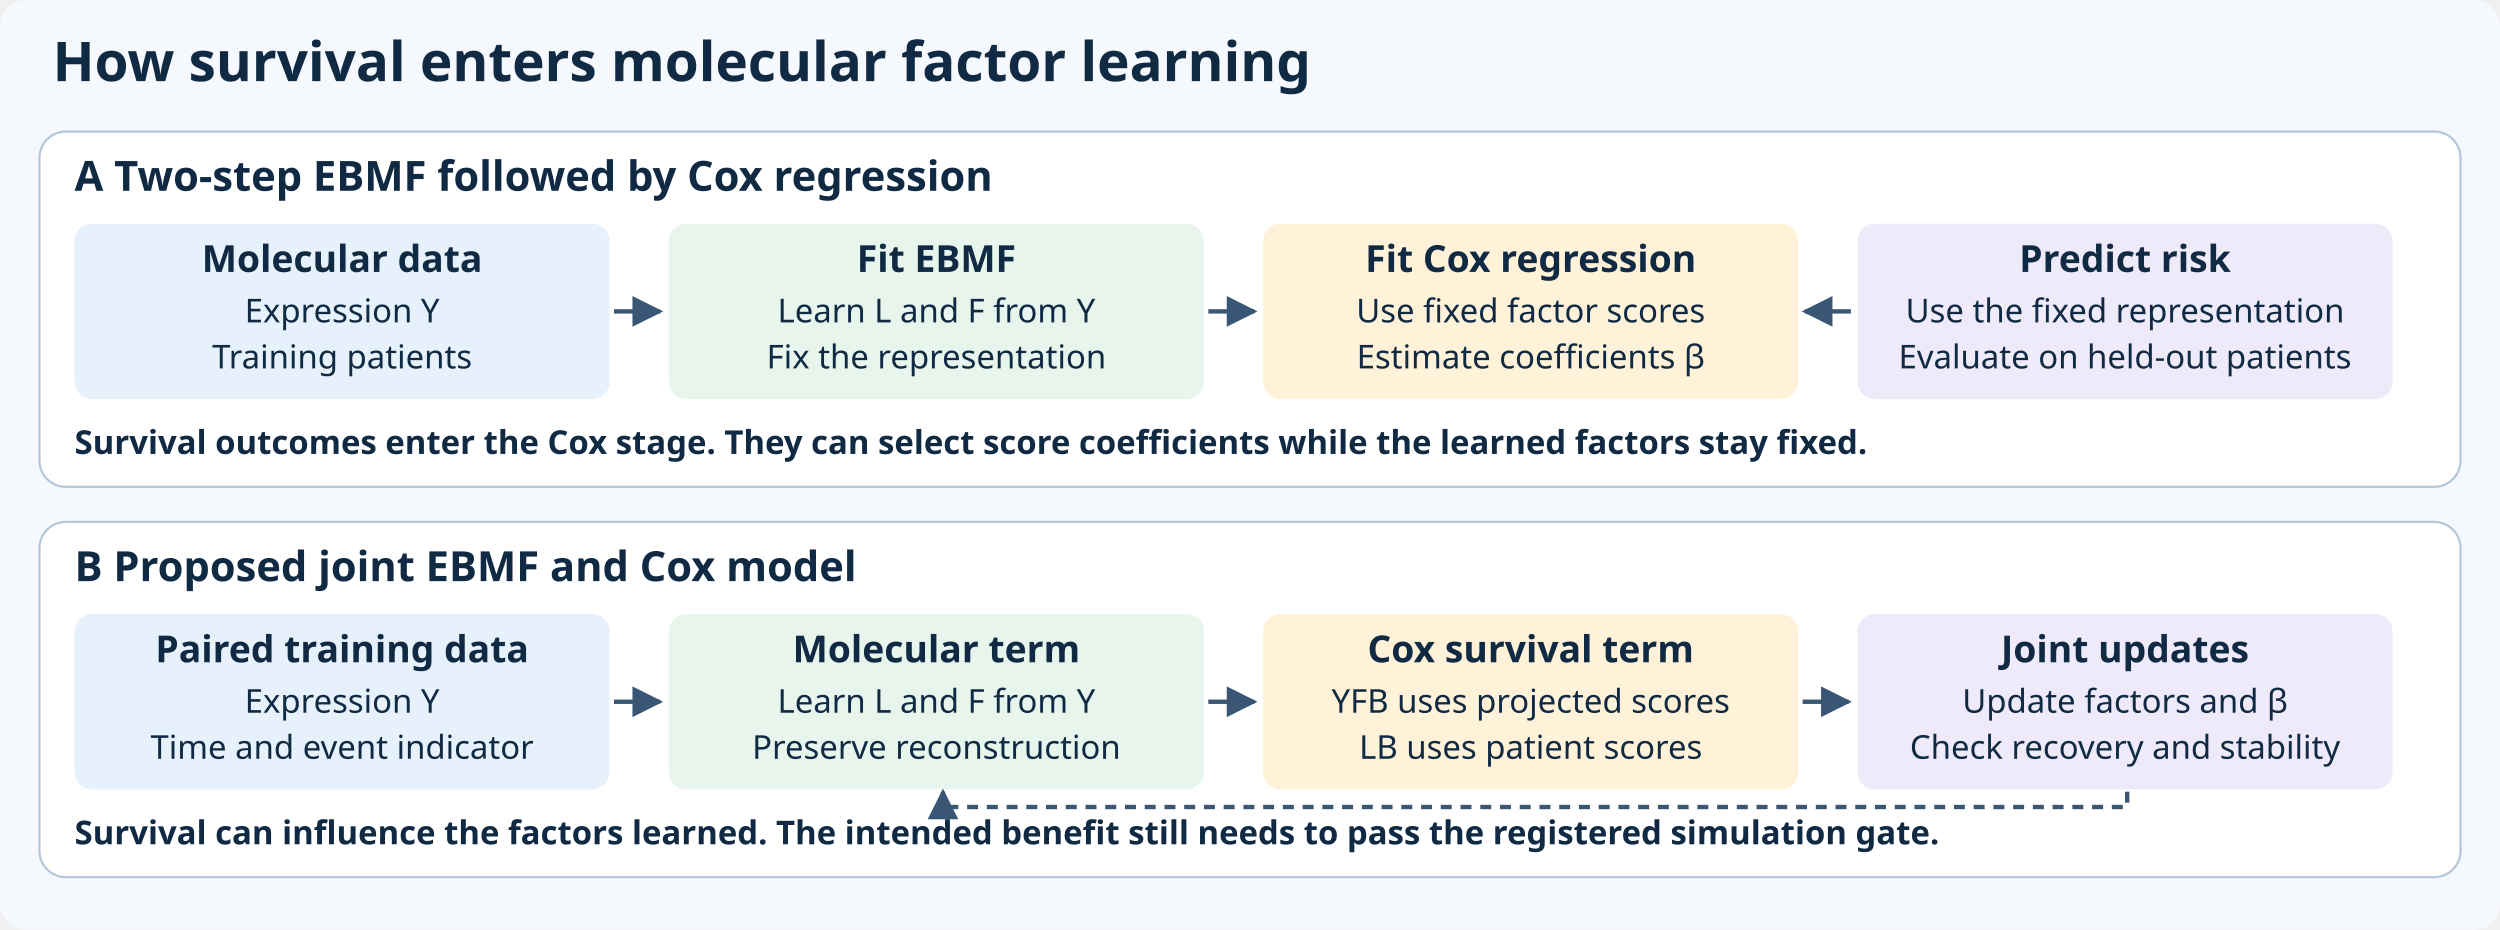
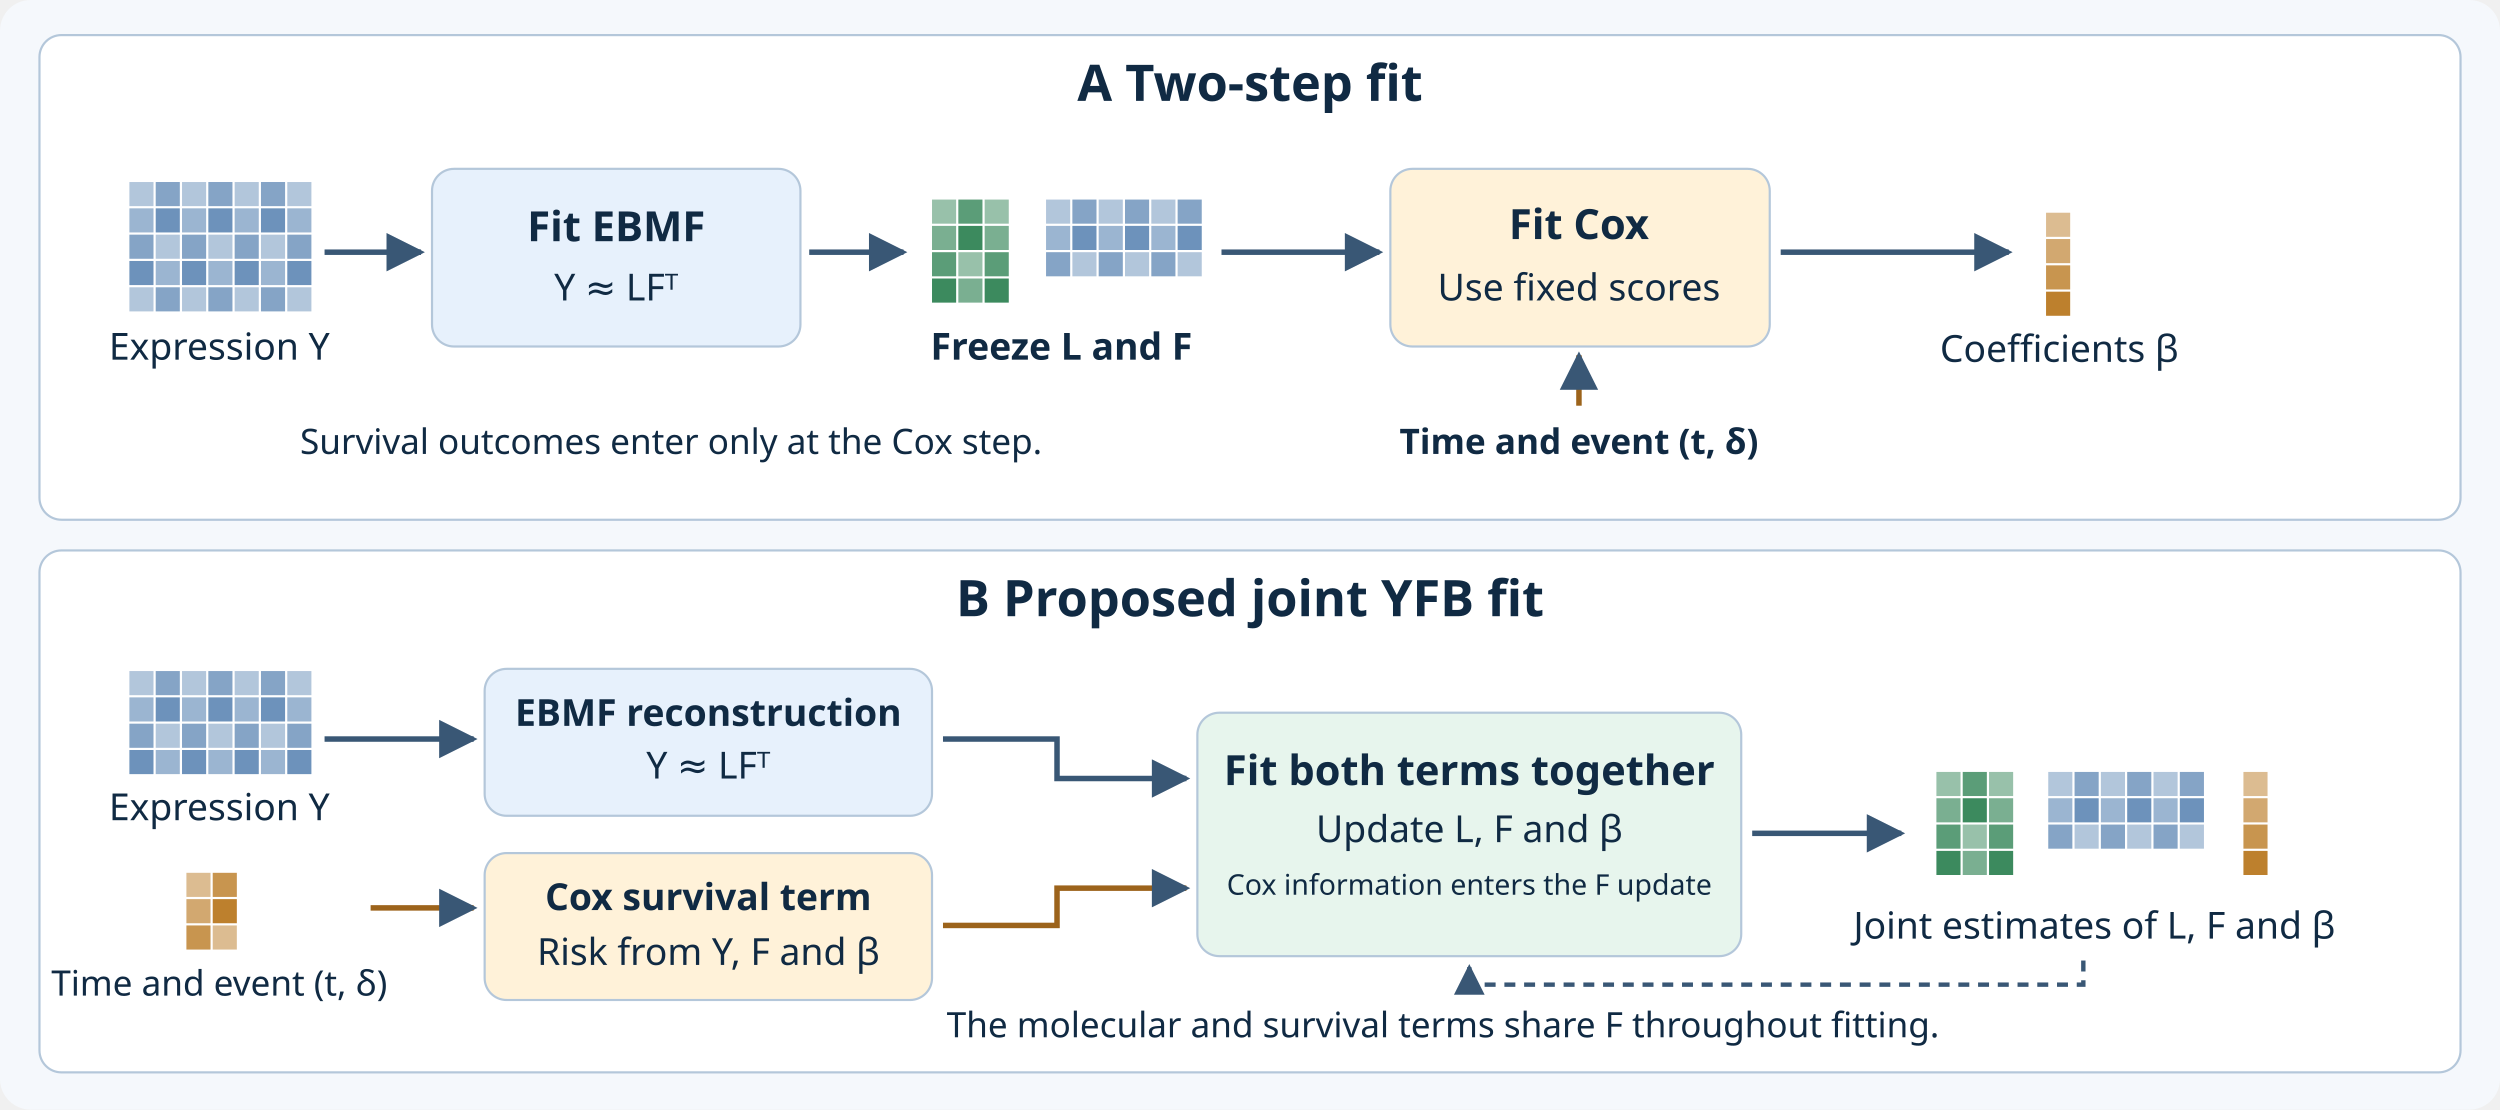
- <svg xmlns="http://www.w3.org/2000/svg" viewBox="0 0 1140 424" role="img">
-   <rect width="100%" height="100%" rx="12" fill="#f5f8fc" />
+ <svg xmlns="http://www.w3.org/2000/svg" viewBox="0 0 1140 506" role="img">
  <defs>
-     <marker id="arrow" viewBox="0 0 10 10" refX="9" refY="5" markerWidth="7" markerHeight="7" orient="auto">
+     <marker id="tip" viewBox="0 0 10 10" refX="9" refY="5" markerWidth="7" markerHeight="7" orient="auto">
      <path d="M0 0L10 5L0 10Z" fill="#395775" />
    </marker>
  </defs>
-   <text x="24" y="37" font-family="system-ui,sans-serif" font-size="25" font-weight="700" text-anchor="start" fill="#102a43">How survival enters molecular factor learning</text>
-   <rect x="18" y="60" width="1104" height="162" rx="12" fill="white" stroke="#b4c7da" />
-   <text x="34" y="87" font-family="system-ui,sans-serif" font-size="19" font-weight="700" text-anchor="start" fill="#102a43">A  Two-step EBMF followed by Cox regression</text>
-   <rect x="34" y="102" width="244" height="80" rx="8" fill="#e7f1fc" />
-   <text x="156" y="124" font-family="system-ui,sans-serif" font-size="17" font-weight="700" text-anchor="middle" fill="#102a43">Molecular data</text>
-   <text x="156" y="147" font-family="system-ui,sans-serif" font-size="15" font-weight="400" text-anchor="middle" fill="#102a43">Expression Y</text>
-   <text x="156" y="168" font-family="system-ui,sans-serif" font-size="15" font-weight="400" text-anchor="middle" fill="#102a43">Training patients</text>
-   <path d="M280 142h21" stroke="#395775" stroke-width="2" marker-end="url(#arrow)" />
-   <rect x="305" y="102" width="244" height="80" rx="8" fill="#e7f5ed" />
-   <text x="427" y="124" font-family="system-ui,sans-serif" font-size="17" font-weight="700" text-anchor="middle" fill="#102a43">Fit EBMF</text>
-   <text x="427" y="147" font-family="system-ui,sans-serif" font-size="15" font-weight="400" text-anchor="middle" fill="#102a43">Learn L and F from Y</text>
-   <text x="427" y="168" font-family="system-ui,sans-serif" font-size="15" font-weight="400" text-anchor="middle" fill="#102a43">Fix the representation</text>
-   <path d="M551 142h21" stroke="#395775" stroke-width="2" marker-end="url(#arrow)" />
-   <rect x="576" y="102" width="244" height="80" rx="8" fill="#fff2d9" />
-   <text x="698" y="124" font-family="system-ui,sans-serif" font-size="17" font-weight="700" text-anchor="middle" fill="#102a43">Fit Cox regression</text>
-   <text x="698" y="147" font-family="system-ui,sans-serif" font-size="15" font-weight="400" text-anchor="middle" fill="#102a43">Use fixed factor scores</text>
-   <text x="698" y="168" font-family="system-ui,sans-serif" font-size="15" font-weight="400" text-anchor="middle" fill="#102a43">Estimate coefficients β</text>
-   <path d="M844 142h-21" stroke="#395775" stroke-width="2" marker-end="url(#arrow)" />
-   <rect x="847" y="102" width="244" height="80" rx="8" fill="#eeeafa" />
-   <text x="969" y="124" font-family="system-ui,sans-serif" font-size="17" font-weight="700" text-anchor="middle" fill="#102a43">Predict risk</text>
-   <text x="969" y="147" font-family="system-ui,sans-serif" font-size="15" font-weight="400" text-anchor="middle" fill="#102a43">Use the fixed representation</text>
-   <text x="969" y="168" font-family="system-ui,sans-serif" font-size="15" font-weight="400" text-anchor="middle" fill="#102a43">Evaluate on held-out patients</text>
-   <text x="34" y="207" font-family="system-ui,sans-serif" font-size="15" font-weight="600" text-anchor="start" fill="#102a43">Survival outcomes enter the Cox stage. They can select score coefficients while the learned factors stay fixed.</text>
-   <rect x="18" y="238" width="1104" height="162" rx="12" fill="white" stroke="#b4c7da" />
-   <text x="34" y="265" font-family="system-ui,sans-serif" font-size="19" font-weight="700" text-anchor="start" fill="#102a43">B  Proposed joint EBMF and Cox model</text>
-   <rect x="34" y="280" width="244" height="80" rx="8" fill="#e7f1fc" />
-   <text x="156" y="302" font-family="system-ui,sans-serif" font-size="17" font-weight="700" text-anchor="middle" fill="#102a43">Paired training data</text>
-   <text x="156" y="325" font-family="system-ui,sans-serif" font-size="15" font-weight="400" text-anchor="middle" fill="#102a43">Expression Y</text>
-   <text x="156" y="346" font-family="system-ui,sans-serif" font-size="15" font-weight="400" text-anchor="middle" fill="#102a43">Time and event indicator</text>
-   <path d="M280 320h21" stroke="#395775" stroke-width="2" marker-end="url(#arrow)" />
-   <rect x="305" y="280" width="244" height="80" rx="8" fill="#e7f5ed" />
-   <text x="427" y="302" font-family="system-ui,sans-serif" font-size="17" font-weight="700" text-anchor="middle" fill="#102a43">Molecular term</text>
-   <text x="427" y="325" font-family="system-ui,sans-serif" font-size="15" font-weight="400" text-anchor="middle" fill="#102a43">Learn L and F from Y</text>
-   <text x="427" y="346" font-family="system-ui,sans-serif" font-size="15" font-weight="400" text-anchor="middle" fill="#102a43">Preserve reconstruction</text>
-   <path d="M551 320h21" stroke="#395775" stroke-width="2" marker-end="url(#arrow)" />
-   <rect x="576" y="280" width="244" height="80" rx="8" fill="#fff2d9" />
-   <text x="698" y="302" font-family="system-ui,sans-serif" font-size="17" font-weight="700" text-anchor="middle" fill="#102a43">Cox survival term</text>
-   <text x="698" y="325" font-family="system-ui,sans-serif" font-size="15" font-weight="400" text-anchor="middle" fill="#102a43">YFB uses projected scores</text>
-   <text x="698" y="346" font-family="system-ui,sans-serif" font-size="15" font-weight="400" text-anchor="middle" fill="#102a43">LB uses patient scores</text>
-   <path d="M822 320h21" stroke="#395775" stroke-width="2" marker-end="url(#arrow)" />
-   <rect x="847" y="280" width="244" height="80" rx="8" fill="#eeeafa" />
-   <text x="969" y="302" font-family="system-ui,sans-serif" font-size="17" font-weight="700" text-anchor="middle" fill="#102a43">Joint updates</text>
-   <text x="969" y="325" font-family="system-ui,sans-serif" font-size="15" font-weight="400" text-anchor="middle" fill="#102a43">Update factors and β</text>
-   <text x="969" y="346" font-family="system-ui,sans-serif" font-size="15" font-weight="400" text-anchor="middle" fill="#102a43">Check recovery and stability</text>
-   <path d="M970 361v7H430v-7" fill="none" stroke="#395775" stroke-width="2" stroke-dasharray="5 4" marker-end="url(#arrow)" />
-   <text x="34" y="385" font-family="system-ui,sans-serif" font-size="15" font-weight="600" text-anchor="start" fill="#102a43">Survival can influence the factors learned. The intended benefit still needs to pass the registered simulation gate.</text>
+   <rect width="1140" height="506" rx="14" fill="#f5f8fc" />
+   <rect x="18" y="16" width="1104" height="221" rx="10" fill="white" stroke="#b4c7da" />
+   <text x="570" y="46" text-anchor="middle" font-family="system-ui,sans-serif" font-size="23" font-weight="700" fill="#102a43">A  Two-step fit</text>
+   <rect x="59" y="83" width="11" height="11" fill="#668db8" opacity="0.5" />
+   <rect x="71" y="83" width="11" height="11" fill="#668db8" opacity="0.8" />
+   <rect x="83" y="83" width="11" height="11" fill="#668db8" opacity="0.5" />
+   <rect x="95" y="83" width="11" height="11" fill="#668db8" opacity="0.8" />
+   <rect x="107" y="83" width="11" height="11" fill="#668db8" opacity="0.5" />
+   <rect x="119" y="83" width="11" height="11" fill="#668db8" opacity="0.8" />
+   <rect x="131" y="83" width="11" height="11" fill="#668db8" opacity="0.5" />
+   <rect x="59" y="95" width="11" height="11" fill="#668db8" opacity="0.65" />
+   <rect x="71" y="95" width="11" height="11" fill="#668db8" opacity="0.95" />
+   <rect x="83" y="95" width="11" height="11" fill="#668db8" opacity="0.65" />
+   <rect x="95" y="95" width="11" height="11" fill="#668db8" opacity="0.95" />
+   <rect x="107" y="95" width="11" height="11" fill="#668db8" opacity="0.65" />
+   <rect x="119" y="95" width="11" height="11" fill="#668db8" opacity="0.95" />
+   <rect x="131" y="95" width="11" height="11" fill="#668db8" opacity="0.65" />
+   <rect x="59" y="107" width="11" height="11" fill="#668db8" opacity="0.8" />
+   <rect x="71" y="107" width="11" height="11" fill="#668db8" opacity="0.5" />
+   <rect x="83" y="107" width="11" height="11" fill="#668db8" opacity="0.8" />
+   <rect x="95" y="107" width="11" height="11" fill="#668db8" opacity="0.5" />
+   <rect x="107" y="107" width="11" height="11" fill="#668db8" opacity="0.8" />
+   <rect x="119" y="107" width="11" height="11" fill="#668db8" opacity="0.5" />
+   <rect x="131" y="107" width="11" height="11" fill="#668db8" opacity="0.8" />
+   <rect x="59" y="119" width="11" height="11" fill="#668db8" opacity="0.95" />
+   <rect x="71" y="119" width="11" height="11" fill="#668db8" opacity="0.65" />
+   <rect x="83" y="119" width="11" height="11" fill="#668db8" opacity="0.95" />
+   <rect x="95" y="119" width="11" height="11" fill="#668db8" opacity="0.65" />
+   <rect x="107" y="119" width="11" height="11" fill="#668db8" opacity="0.95" />
+   <rect x="119" y="119" width="11" height="11" fill="#668db8" opacity="0.65" />
+   <rect x="131" y="119" width="11" height="11" fill="#668db8" opacity="0.95" />
+   <rect x="59" y="131" width="11" height="11" fill="#668db8" opacity="0.5" />
+   <rect x="71" y="131" width="11" height="11" fill="#668db8" opacity="0.8" />
+   <rect x="83" y="131" width="11" height="11" fill="#668db8" opacity="0.5" />
+   <rect x="95" y="131" width="11" height="11" fill="#668db8" opacity="0.8" />
+   <rect x="107" y="131" width="11" height="11" fill="#668db8" opacity="0.5" />
+   <rect x="119" y="131" width="11" height="11" fill="#668db8" opacity="0.8" />
+   <rect x="131" y="131" width="11" height="11" fill="#668db8" opacity="0.5" />
+   <text x="100" y="164" text-anchor="middle" font-family="system-ui,sans-serif" font-size="17" font-weight="400" fill="#102a43">Expression Y</text>
+   <rect x="197" y="77" width="168" height="81" rx="10" fill="#e7f1fc" stroke="#b4c7da" />
+   <text x="281" y="110" text-anchor="middle" font-family="system-ui,sans-serif" font-size="19" font-weight="700" fill="#102a43">Fit EBMF</text>
+   <text x="281" y="137" text-anchor="middle" font-family="system-ui,sans-serif" font-size="17" font-weight="400" fill="#102a43">Y ≈ LFᵀ</text>
+   <rect x="425" y="91" width="11" height="11" fill="#328456" opacity="0.5" />
+   <rect x="437" y="91" width="11" height="11" fill="#328456" opacity="0.8" />
+   <rect x="449" y="91" width="11" height="11" fill="#328456" opacity="0.5" />
+   <rect x="425" y="103" width="11" height="11" fill="#328456" opacity="0.65" />
+   <rect x="437" y="103" width="11" height="11" fill="#328456" opacity="0.95" />
+   <rect x="449" y="103" width="11" height="11" fill="#328456" opacity="0.65" />
+   <rect x="425" y="115" width="11" height="11" fill="#328456" opacity="0.8" />
+   <rect x="437" y="115" width="11" height="11" fill="#328456" opacity="0.5" />
+   <rect x="449" y="115" width="11" height="11" fill="#328456" opacity="0.8" />
+   <rect x="425" y="127" width="11" height="11" fill="#328456" opacity="0.95" />
+   <rect x="437" y="127" width="11" height="11" fill="#328456" opacity="0.65" />
+   <rect x="449" y="127" width="11" height="11" fill="#328456" opacity="0.95" />
+   <rect x="477" y="91" width="11" height="11" fill="#668db8" opacity="0.5" />
+   <rect x="489" y="91" width="11" height="11" fill="#668db8" opacity="0.8" />
+   <rect x="501" y="91" width="11" height="11" fill="#668db8" opacity="0.5" />
+   <rect x="513" y="91" width="11" height="11" fill="#668db8" opacity="0.8" />
+   <rect x="525" y="91" width="11" height="11" fill="#668db8" opacity="0.5" />
+   <rect x="537" y="91" width="11" height="11" fill="#668db8" opacity="0.8" />
+   <rect x="477" y="103" width="11" height="11" fill="#668db8" opacity="0.65" />
+   <rect x="489" y="103" width="11" height="11" fill="#668db8" opacity="0.95" />
+   <rect x="501" y="103" width="11" height="11" fill="#668db8" opacity="0.65" />
+   <rect x="513" y="103" width="11" height="11" fill="#668db8" opacity="0.95" />
+   <rect x="525" y="103" width="11" height="11" fill="#668db8" opacity="0.65" />
+   <rect x="537" y="103" width="11" height="11" fill="#668db8" opacity="0.95" />
+   <rect x="477" y="115" width="11" height="11" fill="#668db8" opacity="0.8" />
+   <rect x="489" y="115" width="11" height="11" fill="#668db8" opacity="0.5" />
+   <rect x="501" y="115" width="11" height="11" fill="#668db8" opacity="0.8" />
+   <rect x="513" y="115" width="11" height="11" fill="#668db8" opacity="0.5" />
+   <rect x="525" y="115" width="11" height="11" fill="#668db8" opacity="0.8" />
+   <rect x="537" y="115" width="11" height="11" fill="#668db8" opacity="0.5" />
+   <text x="484" y="164" text-anchor="middle" font-family="system-ui,sans-serif" font-size="17" font-weight="700" fill="#102a43">Freeze L and F</text>
+   <rect x="634" y="77" width="173" height="81" rx="10" fill="#fff2d9" stroke="#b4c7da" />
+   <text x="720" y="109" text-anchor="middle" font-family="system-ui,sans-serif" font-size="19" font-weight="700" fill="#102a43">Fit Cox</text>
+   <text x="720" y="137" text-anchor="middle" font-family="system-ui,sans-serif" font-size="17" font-weight="400" fill="#102a43">Use fixed scores</text>
+   <rect x="933" y="97" width="11" height="11" fill="#ba7a23" opacity="0.5" />
+   <rect x="933" y="109" width="11" height="11" fill="#ba7a23" opacity="0.65" />
+   <rect x="933" y="121" width="11" height="11" fill="#ba7a23" opacity="0.8" />
+   <rect x="933" y="133" width="11" height="11" fill="#ba7a23" opacity="0.95" />
+   <text x="939" y="165" text-anchor="middle" font-family="system-ui,sans-serif" font-size="17" font-weight="400" fill="#102a43">Coefficients β</text>
+   <path d="M148 115H192" fill="none" stroke="#395775" stroke-width="2.5" marker-end="url(#tip)" />
+   <path d="M369 115H412" fill="none" stroke="#395775" stroke-width="2.5" marker-end="url(#tip)" />
+   <path d="M557 115H629" fill="none" stroke="#395775" stroke-width="2.5" marker-end="url(#tip)" />
+   <path d="M812 115H916" fill="none" stroke="#395775" stroke-width="2.5" marker-end="url(#tip)" />
+   <text x="720" y="207" text-anchor="middle" font-family="system-ui,sans-serif" font-size="16" font-weight="600" fill="#102a43">Time and event (t, δ)</text>
+   <path d="M720 185V162" fill="none" stroke="#9c631b" stroke-width="2.5" marker-end="url(#tip)" />
+   <text x="306" y="207" text-anchor="middle" font-family="system-ui,sans-serif" font-size="16" font-weight="400" fill="#102a43">Survival outcomes enter only at the Cox step.</text>
+   <rect x="18" y="251" width="1104" height="238" rx="10" fill="white" stroke="#b4c7da" />
+   <text x="570" y="281" text-anchor="middle" font-family="system-ui,sans-serif" font-size="23" font-weight="700" fill="#102a43">B  Proposed joint YFB fit</text>
+   <rect x="59" y="306" width="11" height="11" fill="#668db8" opacity="0.5" />
+   <rect x="71" y="306" width="11" height="11" fill="#668db8" opacity="0.8" />
+   <rect x="83" y="306" width="11" height="11" fill="#668db8" opacity="0.5" />
+   <rect x="95" y="306" width="11" height="11" fill="#668db8" opacity="0.8" />
+   <rect x="107" y="306" width="11" height="11" fill="#668db8" opacity="0.5" />
+   <rect x="119" y="306" width="11" height="11" fill="#668db8" opacity="0.8" />
+   <rect x="131" y="306" width="11" height="11" fill="#668db8" opacity="0.5" />
+   <rect x="59" y="318" width="11" height="11" fill="#668db8" opacity="0.65" />
+   <rect x="71" y="318" width="11" height="11" fill="#668db8" opacity="0.95" />
+   <rect x="83" y="318" width="11" height="11" fill="#668db8" opacity="0.65" />
+   <rect x="95" y="318" width="11" height="11" fill="#668db8" opacity="0.95" />
+   <rect x="107" y="318" width="11" height="11" fill="#668db8" opacity="0.65" />
+   <rect x="119" y="318" width="11" height="11" fill="#668db8" opacity="0.95" />
+   <rect x="131" y="318" width="11" height="11" fill="#668db8" opacity="0.65" />
+   <rect x="59" y="330" width="11" height="11" fill="#668db8" opacity="0.8" />
+   <rect x="71" y="330" width="11" height="11" fill="#668db8" opacity="0.5" />
+   <rect x="83" y="330" width="11" height="11" fill="#668db8" opacity="0.8" />
+   <rect x="95" y="330" width="11" height="11" fill="#668db8" opacity="0.5" />
+   <rect x="107" y="330" width="11" height="11" fill="#668db8" opacity="0.8" />
+   <rect x="119" y="330" width="11" height="11" fill="#668db8" opacity="0.5" />
+   <rect x="131" y="330" width="11" height="11" fill="#668db8" opacity="0.8" />
+   <rect x="59" y="342" width="11" height="11" fill="#668db8" opacity="0.95" />
+   <rect x="71" y="342" width="11" height="11" fill="#668db8" opacity="0.65" />
+   <rect x="83" y="342" width="11" height="11" fill="#668db8" opacity="0.95" />
+   <rect x="95" y="342" width="11" height="11" fill="#668db8" opacity="0.65" />
+   <rect x="107" y="342" width="11" height="11" fill="#668db8" opacity="0.95" />
+   <rect x="119" y="342" width="11" height="11" fill="#668db8" opacity="0.65" />
+   <rect x="131" y="342" width="11" height="11" fill="#668db8" opacity="0.95" />
+   <text x="100" y="374" text-anchor="middle" font-family="system-ui,sans-serif" font-size="17" font-weight="400" fill="#102a43">Expression Y</text>
+   <rect x="85" y="398" width="11" height="11" fill="#ba7a23" opacity="0.5" />
+   <rect x="97" y="398" width="11" height="11" fill="#ba7a23" opacity="0.8" />
+   <rect x="85" y="410" width="11" height="11" fill="#ba7a23" opacity="0.65" />
+   <rect x="97" y="410" width="11" height="11" fill="#ba7a23" opacity="0.95" />
+   <rect x="85" y="422" width="11" height="11" fill="#ba7a23" opacity="0.8" />
+   <rect x="97" y="422" width="11" height="11" fill="#ba7a23" opacity="0.5" />
+   <text x="100" y="454" text-anchor="middle" font-family="system-ui,sans-serif" font-size="16" font-weight="400" fill="#102a43">Time and event (t, δ)</text>
+   <rect x="221" y="305" width="204" height="67" rx="10" fill="#e7f1fc" stroke="#b4c7da" />
+   <text x="323" y="331" text-anchor="middle" font-family="system-ui,sans-serif" font-size="17" font-weight="700" fill="#102a43">EBMF reconstruction</text>
+   <text x="323" y="355" text-anchor="middle" font-family="system-ui,sans-serif" font-size="17" font-weight="400" fill="#102a43">Y ≈ LFᵀ</text>
+   <rect x="221" y="389" width="204" height="67" rx="10" fill="#fff2d9" stroke="#b4c7da" />
+   <text x="323" y="415" text-anchor="middle" font-family="system-ui,sans-serif" font-size="17" font-weight="700" fill="#102a43">Cox survival term</text>
+   <text x="323" y="440" text-anchor="middle" font-family="system-ui,sans-serif" font-size="17" font-weight="400" fill="#102a43">Risk from Y, F and β</text>
+   <path d="M148 337H216" fill="none" stroke="#395775" stroke-width="2.5" marker-end="url(#tip)" />
+   <path d="M169 414H216" fill="none" stroke="#9c631b" stroke-width="2.5" marker-end="url(#tip)" />
+   <rect x="546" y="325" width="248" height="111" rx="10" fill="#e7f5ed" stroke="#b4c7da" />
+   <text x="670" y="358" text-anchor="middle" font-family="system-ui,sans-serif" font-size="19" font-weight="700" fill="#102a43">Fit both terms together</text>
+   <text x="670" y="384" text-anchor="middle" font-family="system-ui,sans-serif" font-size="17" font-weight="400" fill="#102a43">Update L, F and β</text>
+   <text x="670" y="408" text-anchor="middle" font-family="system-ui,sans-serif" font-size="13" font-weight="400" fill="#102a43">Cox information enters the F update</text>
+   <path d="M430 337H482V355H541" fill="none" stroke="#395775" stroke-width="2.5" marker-end="url(#tip)" />
+   <path d="M430 422H482V405H541" fill="none" stroke="#9c631b" stroke-width="2.5" marker-end="url(#tip)" />
+   <path d="M799 380H867" fill="none" stroke="#395775" stroke-width="2.5" marker-end="url(#tip)" />
+   <rect x="883" y="352" width="11" height="11" fill="#328456" opacity="0.5" />
+   <rect x="895" y="352" width="11" height="11" fill="#328456" opacity="0.8" />
+   <rect x="907" y="352" width="11" height="11" fill="#328456" opacity="0.5" />
+   <rect x="883" y="364" width="11" height="11" fill="#328456" opacity="0.65" />
+   <rect x="895" y="364" width="11" height="11" fill="#328456" opacity="0.95" />
+   <rect x="907" y="364" width="11" height="11" fill="#328456" opacity="0.65" />
+   <rect x="883" y="376" width="11" height="11" fill="#328456" opacity="0.8" />
+   <rect x="895" y="376" width="11" height="11" fill="#328456" opacity="0.5" />
+   <rect x="907" y="376" width="11" height="11" fill="#328456" opacity="0.8" />
+   <rect x="883" y="388" width="11" height="11" fill="#328456" opacity="0.95" />
+   <rect x="895" y="388" width="11" height="11" fill="#328456" opacity="0.65" />
+   <rect x="907" y="388" width="11" height="11" fill="#328456" opacity="0.95" />
+   <rect x="934" y="352" width="11" height="11" fill="#668db8" opacity="0.5" />
+   <rect x="946" y="352" width="11" height="11" fill="#668db8" opacity="0.8" />
+   <rect x="958" y="352" width="11" height="11" fill="#668db8" opacity="0.5" />
+   <rect x="970" y="352" width="11" height="11" fill="#668db8" opacity="0.8" />
+   <rect x="982" y="352" width="11" height="11" fill="#668db8" opacity="0.5" />
+   <rect x="994" y="352" width="11" height="11" fill="#668db8" opacity="0.8" />
+   <rect x="934" y="364" width="11" height="11" fill="#668db8" opacity="0.65" />
+   <rect x="946" y="364" width="11" height="11" fill="#668db8" opacity="0.95" />
+   <rect x="958" y="364" width="11" height="11" fill="#668db8" opacity="0.65" />
+   <rect x="970" y="364" width="11" height="11" fill="#668db8" opacity="0.95" />
+   <rect x="982" y="364" width="11" height="11" fill="#668db8" opacity="0.65" />
+   <rect x="994" y="364" width="11" height="11" fill="#668db8" opacity="0.95" />
+   <rect x="934" y="376" width="11" height="11" fill="#668db8" opacity="0.8" />
+   <rect x="946" y="376" width="11" height="11" fill="#668db8" opacity="0.5" />
+   <rect x="958" y="376" width="11" height="11" fill="#668db8" opacity="0.8" />
+   <rect x="970" y="376" width="11" height="11" fill="#668db8" opacity="0.5" />
+   <rect x="982" y="376" width="11" height="11" fill="#668db8" opacity="0.8" />
+   <rect x="994" y="376" width="11" height="11" fill="#668db8" opacity="0.5" />
+   <rect x="1023" y="352" width="11" height="11" fill="#ba7a23" opacity="0.5" />
+   <rect x="1023" y="364" width="11" height="11" fill="#ba7a23" opacity="0.65" />
+   <rect x="1023" y="376" width="11" height="11" fill="#ba7a23" opacity="0.8" />
+   <rect x="1023" y="388" width="11" height="11" fill="#ba7a23" opacity="0.95" />
+   <text x="955" y="428" text-anchor="middle" font-family="system-ui,sans-serif" font-size="17" font-weight="400" fill="#102a43">Joint estimates of L, F and β</text>
+   <path d="M950 438V449H670V441" fill="none" stroke="#395775" stroke-width="2" stroke-dasharray="5 4" marker-end="url(#tip)" />
+   <text x="658" y="473" text-anchor="middle" font-family="system-ui,sans-serif" font-size="16" font-weight="400" fill="#102a43">The molecular and survival terms share F throughout fitting.</text>
</svg>
